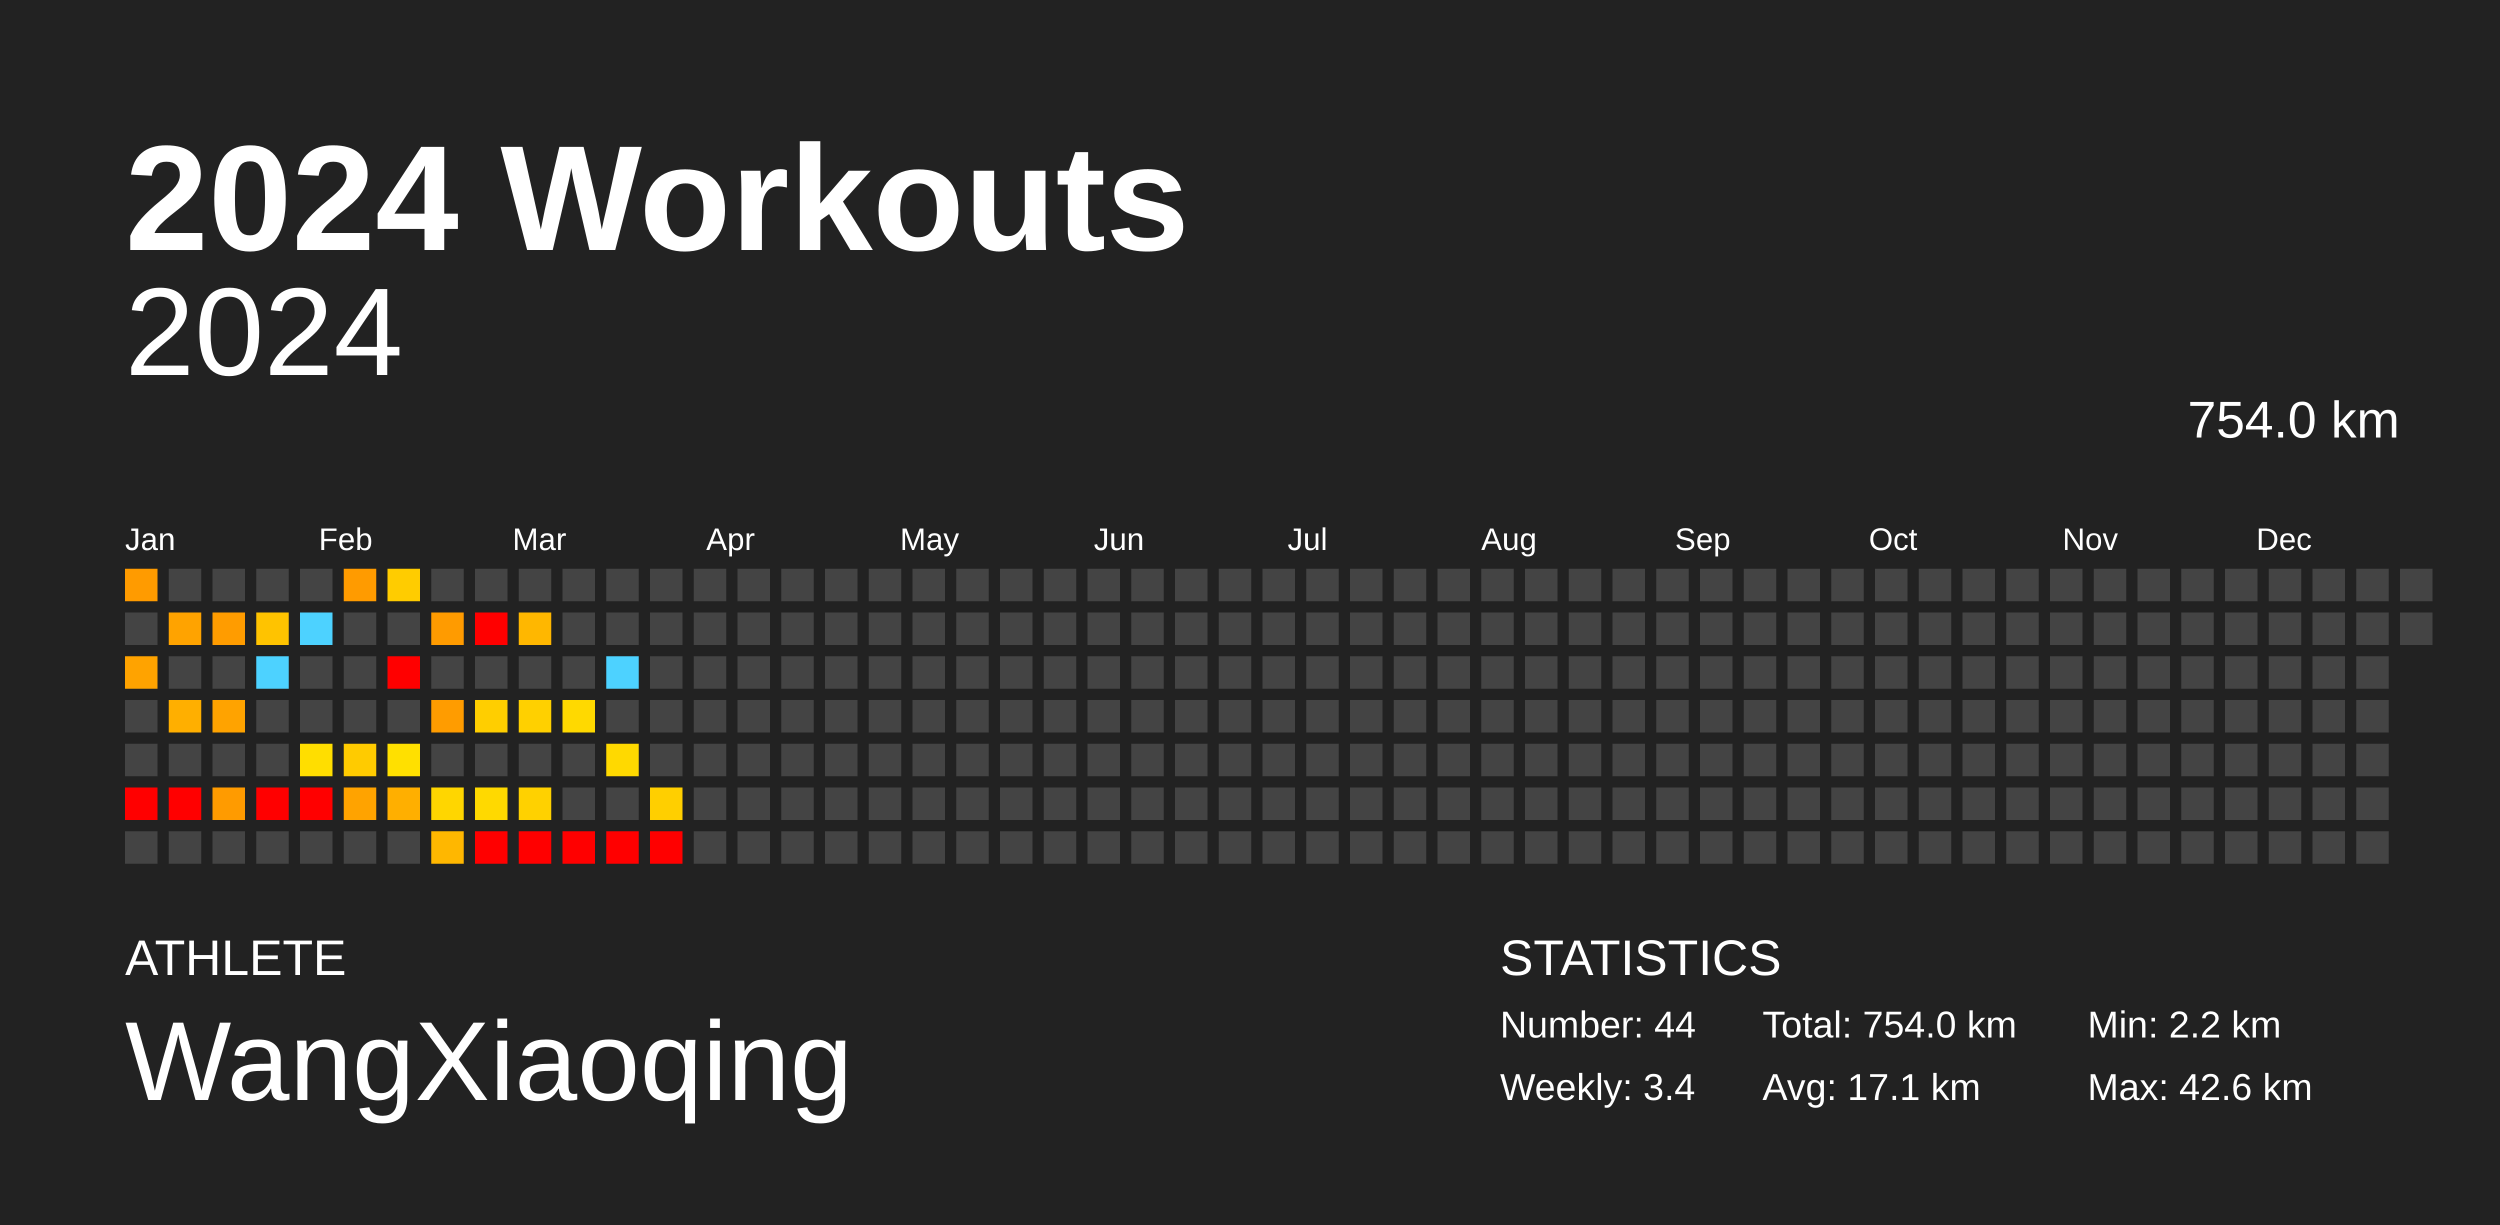
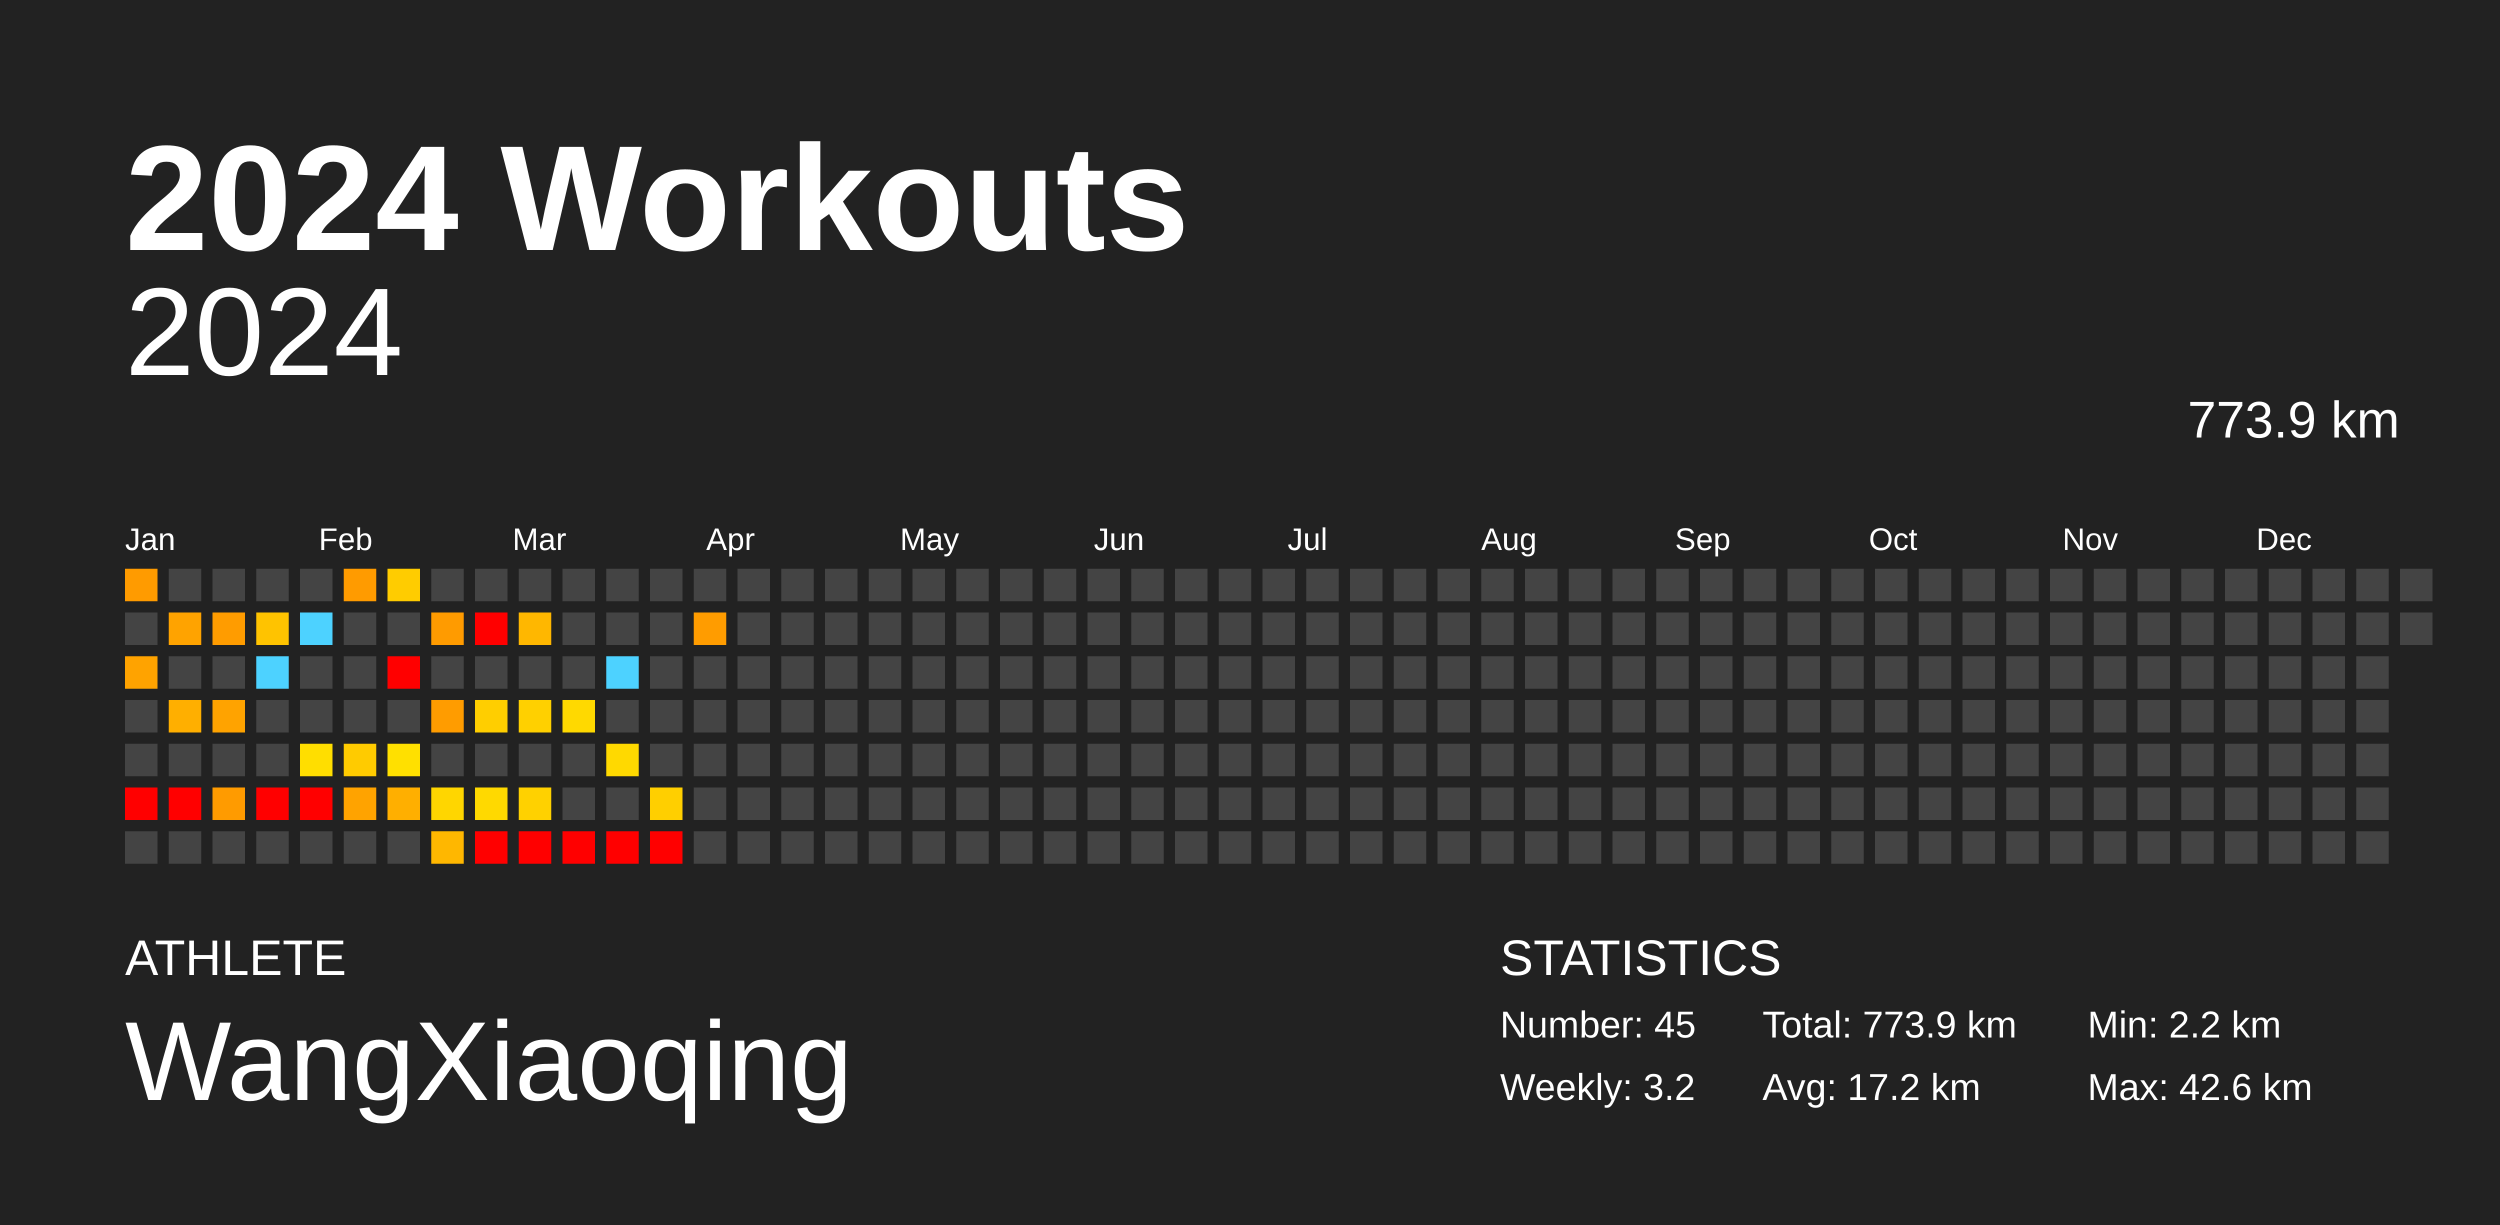
<svg xmlns="http://www.w3.org/2000/svg" baseProfile="full" height="98mm" version="1.1" viewBox="0,0,200,98" width="200mm">
  <defs />
  <rect fill="#222222" height="98" width="200" x="0" y="0" />
  <text fill="#FFFFFF" style="font-size:12px; font-family:Arial; font-weight:bold;" x="10" y="20">2024 Workouts</text>
  <text fill="#FFFFFF" style="font-size:4px; font-family:Arial" x="10" y="78">ATHLETE</text>
  <text fill="#FFFFFF" style="font-size:9px; font-family:Arial" x="10" y="88">WangXiaoqing</text>
  <text fill="#FFFFFF" style="font-size:4px; font-family:Arial" x="120" y="78">STATISTICS</text>
-   <text fill="#FFFFFF" style="font-size:3px; font-family:Arial" x="120" y="83">Number: 44</text>
-   <text fill="#FFFFFF" style="font-size:3px; font-family:Arial" x="120" y="88">Weekly: 3.4</text>
-   <text fill="#FFFFFF" style="font-size:3px; font-family:Arial" x="141" y="83">Total: 754.0 km</text>
-   <text fill="#FFFFFF" style="font-size:3px; font-family:Arial" x="141" y="88">Avg: 17.1 km</text>
+   <text fill="#FFFFFF" style="font-size:3px; font-family:Arial" x="120" y="83">Number: 45</text>
+   <text fill="#FFFFFF" style="font-size:3px; font-family:Arial" x="120" y="88">Weekly: 3.2</text>
+   <text fill="#FFFFFF" style="font-size:3px; font-family:Arial" x="141" y="83">Total: 773.9 km</text>
+   <text fill="#FFFFFF" style="font-size:3px; font-family:Arial" x="141" y="88">Avg: 17.2 km</text>
  <text fill="#FFFFFF" style="font-size:3px; font-family:Arial" x="167" y="83">Min: 2.2 km</text>
  <text fill="#FFFFFF" style="font-size:3px; font-family:Arial" x="167" y="88">Max: 42.6 km</text>
  <text alignment-baseline="hanging" fill="#FFFFFF" style="font-size:10.0px; font-family:Arial;" x="10" y="30">2024</text>
-   <text alignment-baseline="hanging" fill="#FFFFFF" style="font-size:4.125px; font-family:Arial;" x="175" y="35">754.0 km</text>
+   <text alignment-baseline="hanging" fill="#FFFFFF" style="font-size:4.125px; font-family:Arial;" x="175" y="35">773.9 km</text>
  <text fill="#FFFFFF" style="font-size:2.5px; font-family:Arial" x="10.0" y="44">Jan</text>
  <text fill="#FFFFFF" style="font-size:2.5px; font-family:Arial" x="25.5" y="44">Feb</text>
  <text fill="#FFFFFF" style="font-size:2.5px; font-family:Arial" x="41.0" y="44">Mar</text>
  <text fill="#FFFFFF" style="font-size:2.5px; font-family:Arial" x="56.5" y="44">Apr</text>
  <text fill="#FFFFFF" style="font-size:2.5px; font-family:Arial" x="72.0" y="44">May</text>
  <text fill="#FFFFFF" style="font-size:2.5px; font-family:Arial" x="87.5" y="44">Jun</text>
  <text fill="#FFFFFF" style="font-size:2.5px; font-family:Arial" x="103.0" y="44">Jul</text>
  <text fill="#FFFFFF" style="font-size:2.5px; font-family:Arial" x="118.5" y="44">Aug</text>
  <text fill="#FFFFFF" style="font-size:2.5px; font-family:Arial" x="134.0" y="44">Sep</text>
  <text fill="#FFFFFF" style="font-size:2.5px; font-family:Arial" x="149.5" y="44">Oct</text>
  <text fill="#FFFFFF" style="font-size:2.5px; font-family:Arial" x="165.0" y="44">Nov</text>
  <text fill="#FFFFFF" style="font-size:2.5px; font-family:Arial" x="180.5" y="44">Dec</text>
  <rect fill="#ff9b00" height="2.6" width="2.6" x="10.0" y="45.5" />
  <rect fill="#444444" height="2.6" width="2.6" x="10.0" y="49.0" />
  <rect fill="#ffa300" height="2.6" width="2.6" x="10.0" y="52.5" />
  <rect fill="#444444" height="2.6" width="2.6" x="10.0" y="56.0" />
  <rect fill="#444444" height="2.6" width="2.6" x="10.0" y="59.5" />
  <rect fill="red" height="2.6" width="2.6" x="10.0" y="63.0" />
  <rect fill="#444444" height="2.6" width="2.6" x="10.0" y="66.5" />
  <rect fill="#444444" height="2.6" width="2.6" x="13.5" y="45.5" />
  <rect fill="#ffa300" height="2.6" width="2.6" x="13.5" y="49.0" />
  <rect fill="#444444" height="2.6" width="2.6" x="13.5" y="52.5" />
  <rect fill="#ffaf00" height="2.6" width="2.6" x="13.5" y="56.0" />
  <rect fill="#444444" height="2.6" width="2.6" x="13.5" y="59.5" />
  <rect fill="red" height="2.6" width="2.6" x="13.5" y="63.0" />
  <rect fill="#444444" height="2.6" width="2.6" x="13.5" y="66.5" />
  <rect fill="#444444" height="2.6" width="2.6" x="17.0" y="45.5" />
  <rect fill="#ff9c00" height="2.6" width="2.6" x="17.0" y="49.0" />
  <rect fill="#444444" height="2.6" width="2.6" x="17.0" y="52.5" />
  <rect fill="#ffa300" height="2.6" width="2.6" x="17.0" y="56.0" />
  <rect fill="#444444" height="2.6" width="2.6" x="17.0" y="59.5" />
  <rect fill="#ff9b00" height="2.6" width="2.6" x="17.0" y="63.0" />
  <rect fill="#444444" height="2.6" width="2.6" x="17.0" y="66.5" />
  <rect fill="#444444" height="2.6" width="2.6" x="20.5" y="45.5" />
  <rect fill="#ffc300" height="2.6" width="2.6" x="20.5" y="49.0" />
  <rect fill="#4dd2ff" height="2.6" width="2.6" x="20.5" y="52.5" />
  <rect fill="#444444" height="2.6" width="2.6" x="20.5" y="56.0" />
  <rect fill="#444444" height="2.6" width="2.6" x="20.5" y="59.5" />
  <rect fill="red" height="2.6" width="2.6" x="20.5" y="63.0" />
  <rect fill="#444444" height="2.6" width="2.6" x="20.5" y="66.5" />
  <rect fill="#444444" height="2.6" width="2.6" x="24.0" y="45.5" />
  <rect fill="#4dd2ff" height="2.6" width="2.6" x="24.0" y="49.0" />
  <rect fill="#444444" height="2.6" width="2.6" x="24.0" y="52.5" />
  <rect fill="#444444" height="2.6" width="2.6" x="24.0" y="56.0" />
  <rect fill="#ffde00" height="2.6" width="2.6" x="24.0" y="59.5" />
  <rect fill="red" height="2.6" width="2.6" x="24.0" y="63.0" />
  <rect fill="#444444" height="2.6" width="2.6" x="24.0" y="66.5" />
  <rect fill="#ff9b00" height="2.6" width="2.6" x="27.5" y="45.5" />
  <rect fill="#444444" height="2.6" width="2.6" x="27.5" y="49.0" />
  <rect fill="#444444" height="2.6" width="2.6" x="27.5" y="52.5" />
  <rect fill="#444444" height="2.6" width="2.6" x="27.5" y="56.0" />
  <rect fill="#ffcb00" height="2.6" width="2.6" x="27.5" y="59.5" />
  <rect fill="#ffa300" height="2.6" width="2.6" x="27.5" y="63.0" />
  <rect fill="#444444" height="2.6" width="2.6" x="27.5" y="66.5" />
  <rect fill="#ffcc00" height="2.6" width="2.6" x="31.0" y="45.5" />
  <rect fill="#444444" height="2.6" width="2.6" x="31.0" y="49.0" />
  <rect fill="red" height="2.6" width="2.6" x="31.0" y="52.5" />
  <rect fill="#444444" height="2.6" width="2.6" x="31.0" y="56.0" />
  <rect fill="#ffe000" height="2.6" width="2.6" x="31.0" y="59.5" />
  <rect fill="#ffaf00" height="2.6" width="2.6" x="31.0" y="63.0" />
  <rect fill="#444444" height="2.6" width="2.6" x="31.0" y="66.5" />
  <rect fill="#444444" height="2.6" width="2.6" x="34.5" y="45.5" />
  <rect fill="#ff9b00" height="2.6" width="2.6" x="34.5" y="49.0" />
  <rect fill="#444444" height="2.6" width="2.6" x="34.5" y="52.5" />
  <rect fill="#ff9c00" height="2.6" width="2.6" x="34.5" y="56.0" />
  <rect fill="#444444" height="2.6" width="2.6" x="34.5" y="59.5" />
  <rect fill="#ffd600" height="2.6" width="2.6" x="34.5" y="63.0" />
  <rect fill="#ffb700" height="2.6" width="2.6" x="34.5" y="66.5" />
  <rect fill="#444444" height="2.6" width="2.6" x="38.0" y="45.5" />
  <rect fill="red" height="2.6" width="2.6" x="38.0" y="49.0" />
  <rect fill="#444444" height="2.6" width="2.6" x="38.0" y="52.5" />
  <rect fill="#ffce00" height="2.6" width="2.6" x="38.0" y="56.0" />
  <rect fill="#444444" height="2.6" width="2.6" x="38.0" y="59.5" />
  <rect fill="#ffd900" height="2.6" width="2.6" x="38.0" y="63.0" />
  <rect fill="red" height="2.6" width="2.6" x="38.0" y="66.5" />
  <rect fill="#444444" height="2.6" width="2.6" x="41.5" y="45.5" />
  <rect fill="#ffb700" height="2.6" width="2.6" x="41.5" y="49.0" />
  <rect fill="#444444" height="2.6" width="2.6" x="41.5" y="52.5" />
  <rect fill="#ffd000" height="2.6" width="2.6" x="41.5" y="56.0" />
  <rect fill="#444444" height="2.6" width="2.6" x="41.5" y="59.5" />
  <rect fill="#ffd100" height="2.6" width="2.6" x="41.5" y="63.0" />
  <rect fill="red" height="2.6" width="2.6" x="41.5" y="66.5" />
  <rect fill="#444444" height="2.6" width="2.6" x="45.0" y="45.5" />
  <rect fill="#444444" height="2.6" width="2.6" x="45.0" y="49.0" />
  <rect fill="#444444" height="2.6" width="2.6" x="45.0" y="52.5" />
  <rect fill="#ffd900" height="2.6" width="2.6" x="45.0" y="56.0" />
  <rect fill="#444444" height="2.6" width="2.6" x="45.0" y="59.5" />
  <rect fill="#444444" height="2.6" width="2.6" x="45.0" y="63.0" />
  <rect fill="red" height="2.6" width="2.6" x="45.0" y="66.5" />
  <rect fill="#444444" height="2.6" width="2.6" x="48.5" y="45.5" />
  <rect fill="#444444" height="2.6" width="2.6" x="48.5" y="49.0" />
  <rect fill="#4dd2ff" height="2.6" width="2.6" x="48.5" y="52.5" />
  <rect fill="#444444" height="2.6" width="2.6" x="48.5" y="56.0" />
  <rect fill="#ffd900" height="2.6" width="2.6" x="48.5" y="59.5" />
  <rect fill="#444444" height="2.6" width="2.6" x="48.5" y="63.0" />
  <rect fill="red" height="2.6" width="2.6" x="48.5" y="66.5" />
  <rect fill="#444444" height="2.6" width="2.6" x="52.0" y="45.5" />
  <rect fill="#444444" height="2.6" width="2.6" x="52.0" y="49.0" />
  <rect fill="#444444" height="2.6" width="2.6" x="52.0" y="52.5" />
  <rect fill="#444444" height="2.6" width="2.6" x="52.0" y="56.0" />
  <rect fill="#444444" height="2.6" width="2.6" x="52.0" y="59.5" />
  <rect fill="#ffcf00" height="2.6" width="2.6" x="52.0" y="63.0" />
  <rect fill="red" height="2.6" width="2.6" x="52.0" y="66.5" />
  <rect fill="#444444" height="2.6" width="2.6" x="55.5" y="45.5" />
-   <rect fill="#444444" height="2.6" width="2.6" x="55.5" y="49.0" />
+   <rect fill="#ff9c00" height="2.6" width="2.6" x="55.5" y="49.0" />
  <rect fill="#444444" height="2.6" width="2.6" x="55.5" y="52.5" />
  <rect fill="#444444" height="2.6" width="2.6" x="55.5" y="56.0" />
  <rect fill="#444444" height="2.6" width="2.6" x="55.5" y="59.5" />
  <rect fill="#444444" height="2.6" width="2.6" x="55.5" y="63.0" />
  <rect fill="#444444" height="2.6" width="2.6" x="55.5" y="66.5" />
  <rect fill="#444444" height="2.6" width="2.6" x="59.0" y="45.5" />
  <rect fill="#444444" height="2.6" width="2.6" x="59.0" y="49.0" />
  <rect fill="#444444" height="2.6" width="2.6" x="59.0" y="52.5" />
  <rect fill="#444444" height="2.6" width="2.6" x="59.0" y="56.0" />
  <rect fill="#444444" height="2.6" width="2.6" x="59.0" y="59.5" />
  <rect fill="#444444" height="2.6" width="2.6" x="59.0" y="63.0" />
  <rect fill="#444444" height="2.6" width="2.6" x="59.0" y="66.5" />
  <rect fill="#444444" height="2.6" width="2.6" x="62.5" y="45.5" />
  <rect fill="#444444" height="2.6" width="2.6" x="62.5" y="49.0" />
  <rect fill="#444444" height="2.6" width="2.6" x="62.5" y="52.5" />
  <rect fill="#444444" height="2.6" width="2.6" x="62.5" y="56.0" />
  <rect fill="#444444" height="2.6" width="2.6" x="62.5" y="59.5" />
  <rect fill="#444444" height="2.6" width="2.6" x="62.5" y="63.0" />
  <rect fill="#444444" height="2.6" width="2.6" x="62.5" y="66.5" />
  <rect fill="#444444" height="2.6" width="2.6" x="66.0" y="45.5" />
  <rect fill="#444444" height="2.6" width="2.6" x="66.0" y="49.0" />
  <rect fill="#444444" height="2.6" width="2.6" x="66.0" y="52.5" />
  <rect fill="#444444" height="2.6" width="2.6" x="66.0" y="56.0" />
  <rect fill="#444444" height="2.6" width="2.6" x="66.0" y="59.5" />
  <rect fill="#444444" height="2.6" width="2.6" x="66.0" y="63.0" />
  <rect fill="#444444" height="2.6" width="2.6" x="66.0" y="66.5" />
  <rect fill="#444444" height="2.6" width="2.6" x="69.5" y="45.5" />
  <rect fill="#444444" height="2.6" width="2.6" x="69.5" y="49.0" />
  <rect fill="#444444" height="2.6" width="2.6" x="69.5" y="52.5" />
  <rect fill="#444444" height="2.6" width="2.6" x="69.5" y="56.0" />
  <rect fill="#444444" height="2.6" width="2.6" x="69.5" y="59.5" />
  <rect fill="#444444" height="2.6" width="2.6" x="69.5" y="63.0" />
  <rect fill="#444444" height="2.6" width="2.6" x="69.5" y="66.5" />
  <rect fill="#444444" height="2.6" width="2.6" x="73.0" y="45.5" />
  <rect fill="#444444" height="2.6" width="2.6" x="73.0" y="49.0" />
  <rect fill="#444444" height="2.6" width="2.6" x="73.0" y="52.5" />
  <rect fill="#444444" height="2.6" width="2.6" x="73.0" y="56.0" />
  <rect fill="#444444" height="2.6" width="2.6" x="73.0" y="59.5" />
  <rect fill="#444444" height="2.6" width="2.6" x="73.0" y="63.0" />
  <rect fill="#444444" height="2.6" width="2.6" x="73.0" y="66.5" />
  <rect fill="#444444" height="2.6" width="2.6" x="76.5" y="45.5" />
  <rect fill="#444444" height="2.6" width="2.6" x="76.5" y="49.0" />
  <rect fill="#444444" height="2.6" width="2.6" x="76.5" y="52.5" />
  <rect fill="#444444" height="2.6" width="2.6" x="76.5" y="56.0" />
  <rect fill="#444444" height="2.6" width="2.6" x="76.5" y="59.5" />
  <rect fill="#444444" height="2.6" width="2.6" x="76.5" y="63.0" />
  <rect fill="#444444" height="2.6" width="2.6" x="76.5" y="66.5" />
  <rect fill="#444444" height="2.6" width="2.6" x="80.0" y="45.5" />
  <rect fill="#444444" height="2.6" width="2.6" x="80.0" y="49.0" />
  <rect fill="#444444" height="2.6" width="2.6" x="80.0" y="52.5" />
  <rect fill="#444444" height="2.6" width="2.6" x="80.0" y="56.0" />
  <rect fill="#444444" height="2.6" width="2.6" x="80.0" y="59.5" />
  <rect fill="#444444" height="2.6" width="2.6" x="80.0" y="63.0" />
  <rect fill="#444444" height="2.6" width="2.6" x="80.0" y="66.5" />
  <rect fill="#444444" height="2.6" width="2.6" x="83.5" y="45.5" />
  <rect fill="#444444" height="2.6" width="2.6" x="83.5" y="49.0" />
  <rect fill="#444444" height="2.6" width="2.6" x="83.5" y="52.5" />
  <rect fill="#444444" height="2.6" width="2.6" x="83.5" y="56.0" />
  <rect fill="#444444" height="2.6" width="2.6" x="83.5" y="59.5" />
  <rect fill="#444444" height="2.6" width="2.6" x="83.5" y="63.0" />
  <rect fill="#444444" height="2.6" width="2.6" x="83.5" y="66.5" />
  <rect fill="#444444" height="2.6" width="2.6" x="87.0" y="45.5" />
  <rect fill="#444444" height="2.6" width="2.6" x="87.0" y="49.0" />
  <rect fill="#444444" height="2.6" width="2.6" x="87.0" y="52.5" />
  <rect fill="#444444" height="2.6" width="2.6" x="87.0" y="56.0" />
  <rect fill="#444444" height="2.6" width="2.6" x="87.0" y="59.5" />
  <rect fill="#444444" height="2.6" width="2.6" x="87.0" y="63.0" />
  <rect fill="#444444" height="2.6" width="2.6" x="87.0" y="66.5" />
  <rect fill="#444444" height="2.6" width="2.6" x="90.5" y="45.5" />
  <rect fill="#444444" height="2.6" width="2.6" x="90.5" y="49.0" />
  <rect fill="#444444" height="2.6" width="2.6" x="90.5" y="52.5" />
  <rect fill="#444444" height="2.6" width="2.6" x="90.5" y="56.0" />
  <rect fill="#444444" height="2.6" width="2.6" x="90.5" y="59.5" />
  <rect fill="#444444" height="2.6" width="2.6" x="90.5" y="63.0" />
  <rect fill="#444444" height="2.6" width="2.6" x="90.5" y="66.5" />
  <rect fill="#444444" height="2.6" width="2.6" x="94.0" y="45.5" />
  <rect fill="#444444" height="2.6" width="2.6" x="94.0" y="49.0" />
  <rect fill="#444444" height="2.6" width="2.6" x="94.0" y="52.5" />
  <rect fill="#444444" height="2.6" width="2.6" x="94.0" y="56.0" />
  <rect fill="#444444" height="2.6" width="2.6" x="94.0" y="59.5" />
  <rect fill="#444444" height="2.6" width="2.6" x="94.0" y="63.0" />
  <rect fill="#444444" height="2.6" width="2.6" x="94.0" y="66.5" />
  <rect fill="#444444" height="2.6" width="2.6" x="97.5" y="45.5" />
  <rect fill="#444444" height="2.6" width="2.6" x="97.5" y="49.0" />
  <rect fill="#444444" height="2.6" width="2.6" x="97.5" y="52.5" />
  <rect fill="#444444" height="2.6" width="2.6" x="97.5" y="56.0" />
  <rect fill="#444444" height="2.6" width="2.6" x="97.5" y="59.5" />
  <rect fill="#444444" height="2.6" width="2.6" x="97.5" y="63.0" />
  <rect fill="#444444" height="2.6" width="2.6" x="97.5" y="66.5" />
  <rect fill="#444444" height="2.6" width="2.6" x="101.0" y="45.5" />
  <rect fill="#444444" height="2.6" width="2.6" x="101.0" y="49.0" />
  <rect fill="#444444" height="2.6" width="2.6" x="101.0" y="52.5" />
  <rect fill="#444444" height="2.6" width="2.6" x="101.0" y="56.0" />
  <rect fill="#444444" height="2.6" width="2.6" x="101.0" y="59.5" />
  <rect fill="#444444" height="2.6" width="2.6" x="101.0" y="63.0" />
  <rect fill="#444444" height="2.6" width="2.6" x="101.0" y="66.5" />
  <rect fill="#444444" height="2.6" width="2.6" x="104.5" y="45.5" />
  <rect fill="#444444" height="2.6" width="2.6" x="104.5" y="49.0" />
  <rect fill="#444444" height="2.6" width="2.6" x="104.5" y="52.5" />
  <rect fill="#444444" height="2.6" width="2.6" x="104.5" y="56.0" />
  <rect fill="#444444" height="2.6" width="2.6" x="104.5" y="59.5" />
  <rect fill="#444444" height="2.6" width="2.6" x="104.5" y="63.0" />
  <rect fill="#444444" height="2.6" width="2.6" x="104.5" y="66.5" />
  <rect fill="#444444" height="2.6" width="2.6" x="108.0" y="45.5" />
  <rect fill="#444444" height="2.6" width="2.6" x="108.0" y="49.0" />
  <rect fill="#444444" height="2.6" width="2.6" x="108.0" y="52.5" />
  <rect fill="#444444" height="2.6" width="2.6" x="108.0" y="56.0" />
  <rect fill="#444444" height="2.6" width="2.6" x="108.0" y="59.5" />
  <rect fill="#444444" height="2.6" width="2.6" x="108.0" y="63.0" />
  <rect fill="#444444" height="2.6" width="2.6" x="108.0" y="66.5" />
  <rect fill="#444444" height="2.6" width="2.6" x="111.5" y="45.5" />
  <rect fill="#444444" height="2.6" width="2.6" x="111.5" y="49.0" />
  <rect fill="#444444" height="2.6" width="2.6" x="111.5" y="52.5" />
  <rect fill="#444444" height="2.6" width="2.6" x="111.5" y="56.0" />
  <rect fill="#444444" height="2.6" width="2.6" x="111.5" y="59.5" />
  <rect fill="#444444" height="2.6" width="2.6" x="111.5" y="63.0" />
  <rect fill="#444444" height="2.6" width="2.6" x="111.5" y="66.5" />
  <rect fill="#444444" height="2.6" width="2.6" x="115.0" y="45.5" />
  <rect fill="#444444" height="2.6" width="2.6" x="115.0" y="49.0" />
  <rect fill="#444444" height="2.6" width="2.6" x="115.0" y="52.5" />
  <rect fill="#444444" height="2.6" width="2.6" x="115.0" y="56.0" />
  <rect fill="#444444" height="2.6" width="2.6" x="115.0" y="59.5" />
  <rect fill="#444444" height="2.6" width="2.6" x="115.0" y="63.0" />
  <rect fill="#444444" height="2.6" width="2.6" x="115.0" y="66.5" />
  <rect fill="#444444" height="2.6" width="2.6" x="118.5" y="45.5" />
  <rect fill="#444444" height="2.6" width="2.6" x="118.5" y="49.0" />
  <rect fill="#444444" height="2.6" width="2.6" x="118.5" y="52.5" />
  <rect fill="#444444" height="2.6" width="2.6" x="118.5" y="56.0" />
  <rect fill="#444444" height="2.6" width="2.6" x="118.5" y="59.5" />
  <rect fill="#444444" height="2.6" width="2.6" x="118.5" y="63.0" />
  <rect fill="#444444" height="2.6" width="2.6" x="118.5" y="66.5" />
  <rect fill="#444444" height="2.6" width="2.6" x="122.0" y="45.5" />
  <rect fill="#444444" height="2.6" width="2.6" x="122.0" y="49.0" />
  <rect fill="#444444" height="2.6" width="2.6" x="122.0" y="52.5" />
  <rect fill="#444444" height="2.6" width="2.6" x="122.0" y="56.0" />
  <rect fill="#444444" height="2.6" width="2.6" x="122.0" y="59.5" />
  <rect fill="#444444" height="2.6" width="2.6" x="122.0" y="63.0" />
  <rect fill="#444444" height="2.6" width="2.6" x="122.0" y="66.5" />
  <rect fill="#444444" height="2.6" width="2.6" x="125.5" y="45.5" />
  <rect fill="#444444" height="2.6" width="2.6" x="125.5" y="49.0" />
  <rect fill="#444444" height="2.6" width="2.6" x="125.5" y="52.5" />
  <rect fill="#444444" height="2.6" width="2.6" x="125.5" y="56.0" />
  <rect fill="#444444" height="2.6" width="2.6" x="125.5" y="59.5" />
  <rect fill="#444444" height="2.6" width="2.6" x="125.5" y="63.0" />
  <rect fill="#444444" height="2.6" width="2.6" x="125.5" y="66.5" />
  <rect fill="#444444" height="2.6" width="2.6" x="129.0" y="45.5" />
  <rect fill="#444444" height="2.6" width="2.6" x="129.0" y="49.0" />
  <rect fill="#444444" height="2.6" width="2.6" x="129.0" y="52.5" />
  <rect fill="#444444" height="2.6" width="2.6" x="129.0" y="56.0" />
  <rect fill="#444444" height="2.6" width="2.6" x="129.0" y="59.5" />
  <rect fill="#444444" height="2.6" width="2.6" x="129.0" y="63.0" />
  <rect fill="#444444" height="2.6" width="2.6" x="129.0" y="66.5" />
  <rect fill="#444444" height="2.6" width="2.6" x="132.5" y="45.5" />
  <rect fill="#444444" height="2.6" width="2.6" x="132.5" y="49.0" />
  <rect fill="#444444" height="2.6" width="2.6" x="132.5" y="52.5" />
  <rect fill="#444444" height="2.6" width="2.6" x="132.5" y="56.0" />
  <rect fill="#444444" height="2.6" width="2.6" x="132.5" y="59.5" />
  <rect fill="#444444" height="2.6" width="2.6" x="132.5" y="63.0" />
  <rect fill="#444444" height="2.6" width="2.6" x="132.5" y="66.5" />
  <rect fill="#444444" height="2.6" width="2.6" x="136.0" y="45.5" />
  <rect fill="#444444" height="2.6" width="2.6" x="136.0" y="49.0" />
  <rect fill="#444444" height="2.6" width="2.6" x="136.0" y="52.5" />
  <rect fill="#444444" height="2.6" width="2.6" x="136.0" y="56.0" />
  <rect fill="#444444" height="2.6" width="2.6" x="136.0" y="59.5" />
  <rect fill="#444444" height="2.6" width="2.6" x="136.0" y="63.0" />
  <rect fill="#444444" height="2.6" width="2.6" x="136.0" y="66.5" />
  <rect fill="#444444" height="2.6" width="2.6" x="139.5" y="45.5" />
  <rect fill="#444444" height="2.6" width="2.6" x="139.5" y="49.0" />
  <rect fill="#444444" height="2.6" width="2.6" x="139.5" y="52.5" />
  <rect fill="#444444" height="2.6" width="2.6" x="139.5" y="56.0" />
  <rect fill="#444444" height="2.6" width="2.6" x="139.5" y="59.5" />
  <rect fill="#444444" height="2.6" width="2.6" x="139.5" y="63.0" />
  <rect fill="#444444" height="2.6" width="2.6" x="139.5" y="66.5" />
  <rect fill="#444444" height="2.6" width="2.6" x="143.0" y="45.5" />
  <rect fill="#444444" height="2.6" width="2.6" x="143.0" y="49.0" />
  <rect fill="#444444" height="2.6" width="2.6" x="143.0" y="52.5" />
  <rect fill="#444444" height="2.6" width="2.6" x="143.0" y="56.0" />
  <rect fill="#444444" height="2.6" width="2.6" x="143.0" y="59.5" />
  <rect fill="#444444" height="2.6" width="2.6" x="143.0" y="63.0" />
  <rect fill="#444444" height="2.6" width="2.6" x="143.0" y="66.5" />
  <rect fill="#444444" height="2.6" width="2.6" x="146.5" y="45.5" />
  <rect fill="#444444" height="2.6" width="2.6" x="146.5" y="49.0" />
  <rect fill="#444444" height="2.6" width="2.6" x="146.5" y="52.5" />
  <rect fill="#444444" height="2.6" width="2.6" x="146.5" y="56.0" />
  <rect fill="#444444" height="2.6" width="2.6" x="146.5" y="59.5" />
  <rect fill="#444444" height="2.6" width="2.6" x="146.5" y="63.0" />
  <rect fill="#444444" height="2.6" width="2.6" x="146.5" y="66.5" />
  <rect fill="#444444" height="2.6" width="2.6" x="150.0" y="45.5" />
  <rect fill="#444444" height="2.6" width="2.6" x="150.0" y="49.0" />
  <rect fill="#444444" height="2.6" width="2.6" x="150.0" y="52.5" />
  <rect fill="#444444" height="2.6" width="2.6" x="150.0" y="56.0" />
  <rect fill="#444444" height="2.6" width="2.6" x="150.0" y="59.5" />
  <rect fill="#444444" height="2.6" width="2.6" x="150.0" y="63.0" />
  <rect fill="#444444" height="2.6" width="2.6" x="150.0" y="66.5" />
  <rect fill="#444444" height="2.6" width="2.6" x="153.5" y="45.5" />
  <rect fill="#444444" height="2.6" width="2.6" x="153.5" y="49.0" />
  <rect fill="#444444" height="2.6" width="2.6" x="153.5" y="52.5" />
  <rect fill="#444444" height="2.6" width="2.6" x="153.5" y="56.0" />
  <rect fill="#444444" height="2.6" width="2.6" x="153.5" y="59.5" />
  <rect fill="#444444" height="2.6" width="2.6" x="153.5" y="63.0" />
  <rect fill="#444444" height="2.6" width="2.6" x="153.5" y="66.5" />
  <rect fill="#444444" height="2.6" width="2.6" x="157.0" y="45.5" />
  <rect fill="#444444" height="2.6" width="2.6" x="157.0" y="49.0" />
  <rect fill="#444444" height="2.6" width="2.6" x="157.0" y="52.5" />
  <rect fill="#444444" height="2.6" width="2.6" x="157.0" y="56.0" />
  <rect fill="#444444" height="2.6" width="2.6" x="157.0" y="59.5" />
  <rect fill="#444444" height="2.6" width="2.6" x="157.0" y="63.0" />
  <rect fill="#444444" height="2.6" width="2.6" x="157.0" y="66.5" />
  <rect fill="#444444" height="2.6" width="2.6" x="160.5" y="45.5" />
  <rect fill="#444444" height="2.6" width="2.6" x="160.5" y="49.0" />
  <rect fill="#444444" height="2.6" width="2.6" x="160.5" y="52.5" />
  <rect fill="#444444" height="2.6" width="2.6" x="160.5" y="56.0" />
  <rect fill="#444444" height="2.6" width="2.6" x="160.5" y="59.5" />
  <rect fill="#444444" height="2.6" width="2.6" x="160.5" y="63.0" />
  <rect fill="#444444" height="2.6" width="2.6" x="160.5" y="66.5" />
  <rect fill="#444444" height="2.6" width="2.6" x="164.0" y="45.5" />
  <rect fill="#444444" height="2.6" width="2.6" x="164.0" y="49.0" />
  <rect fill="#444444" height="2.6" width="2.6" x="164.0" y="52.5" />
  <rect fill="#444444" height="2.6" width="2.6" x="164.0" y="56.0" />
  <rect fill="#444444" height="2.6" width="2.6" x="164.0" y="59.5" />
  <rect fill="#444444" height="2.6" width="2.6" x="164.0" y="63.0" />
  <rect fill="#444444" height="2.6" width="2.6" x="164.0" y="66.5" />
  <rect fill="#444444" height="2.6" width="2.6" x="167.5" y="45.5" />
  <rect fill="#444444" height="2.6" width="2.6" x="167.5" y="49.0" />
  <rect fill="#444444" height="2.6" width="2.6" x="167.5" y="52.5" />
  <rect fill="#444444" height="2.6" width="2.6" x="167.5" y="56.0" />
  <rect fill="#444444" height="2.6" width="2.6" x="167.5" y="59.5" />
  <rect fill="#444444" height="2.6" width="2.6" x="167.5" y="63.0" />
  <rect fill="#444444" height="2.6" width="2.6" x="167.5" y="66.5" />
  <rect fill="#444444" height="2.6" width="2.6" x="171.0" y="45.5" />
  <rect fill="#444444" height="2.6" width="2.6" x="171.0" y="49.0" />
  <rect fill="#444444" height="2.6" width="2.6" x="171.0" y="52.5" />
  <rect fill="#444444" height="2.6" width="2.6" x="171.0" y="56.0" />
  <rect fill="#444444" height="2.6" width="2.6" x="171.0" y="59.5" />
  <rect fill="#444444" height="2.6" width="2.6" x="171.0" y="63.0" />
  <rect fill="#444444" height="2.6" width="2.6" x="171.0" y="66.5" />
  <rect fill="#444444" height="2.6" width="2.6" x="174.5" y="45.5" />
  <rect fill="#444444" height="2.6" width="2.6" x="174.5" y="49.0" />
  <rect fill="#444444" height="2.6" width="2.6" x="174.5" y="52.5" />
  <rect fill="#444444" height="2.6" width="2.6" x="174.5" y="56.0" />
  <rect fill="#444444" height="2.6" width="2.6" x="174.5" y="59.5" />
  <rect fill="#444444" height="2.6" width="2.6" x="174.5" y="63.0" />
  <rect fill="#444444" height="2.6" width="2.6" x="174.5" y="66.5" />
  <rect fill="#444444" height="2.6" width="2.6" x="178.0" y="45.5" />
  <rect fill="#444444" height="2.6" width="2.6" x="178.0" y="49.0" />
  <rect fill="#444444" height="2.6" width="2.6" x="178.0" y="52.5" />
  <rect fill="#444444" height="2.6" width="2.6" x="178.0" y="56.0" />
  <rect fill="#444444" height="2.6" width="2.6" x="178.0" y="59.5" />
  <rect fill="#444444" height="2.6" width="2.6" x="178.0" y="63.0" />
  <rect fill="#444444" height="2.6" width="2.6" x="178.0" y="66.5" />
  <rect fill="#444444" height="2.6" width="2.6" x="181.5" y="45.5" />
  <rect fill="#444444" height="2.6" width="2.6" x="181.5" y="49.0" />
  <rect fill="#444444" height="2.6" width="2.6" x="181.5" y="52.5" />
  <rect fill="#444444" height="2.6" width="2.6" x="181.5" y="56.0" />
  <rect fill="#444444" height="2.6" width="2.6" x="181.5" y="59.5" />
  <rect fill="#444444" height="2.6" width="2.6" x="181.5" y="63.0" />
  <rect fill="#444444" height="2.6" width="2.6" x="181.5" y="66.5" />
  <rect fill="#444444" height="2.6" width="2.6" x="185.0" y="45.5" />
  <rect fill="#444444" height="2.6" width="2.6" x="185.0" y="49.0" />
  <rect fill="#444444" height="2.6" width="2.6" x="185.0" y="52.5" />
  <rect fill="#444444" height="2.6" width="2.6" x="185.0" y="56.0" />
  <rect fill="#444444" height="2.6" width="2.6" x="185.0" y="59.5" />
  <rect fill="#444444" height="2.6" width="2.6" x="185.0" y="63.0" />
  <rect fill="#444444" height="2.6" width="2.6" x="185.0" y="66.5" />
  <rect fill="#444444" height="2.6" width="2.6" x="188.5" y="45.5" />
  <rect fill="#444444" height="2.6" width="2.6" x="188.5" y="49.0" />
  <rect fill="#444444" height="2.6" width="2.6" x="188.5" y="52.5" />
  <rect fill="#444444" height="2.6" width="2.6" x="188.5" y="56.0" />
  <rect fill="#444444" height="2.6" width="2.6" x="188.5" y="59.5" />
  <rect fill="#444444" height="2.6" width="2.6" x="188.5" y="63.0" />
  <rect fill="#444444" height="2.6" width="2.6" x="188.5" y="66.5" />
  <rect fill="#444444" height="2.6" width="2.6" x="192.0" y="45.5" />
  <rect fill="#444444" height="2.6" width="2.6" x="192.0" y="49.0" />
</svg>
